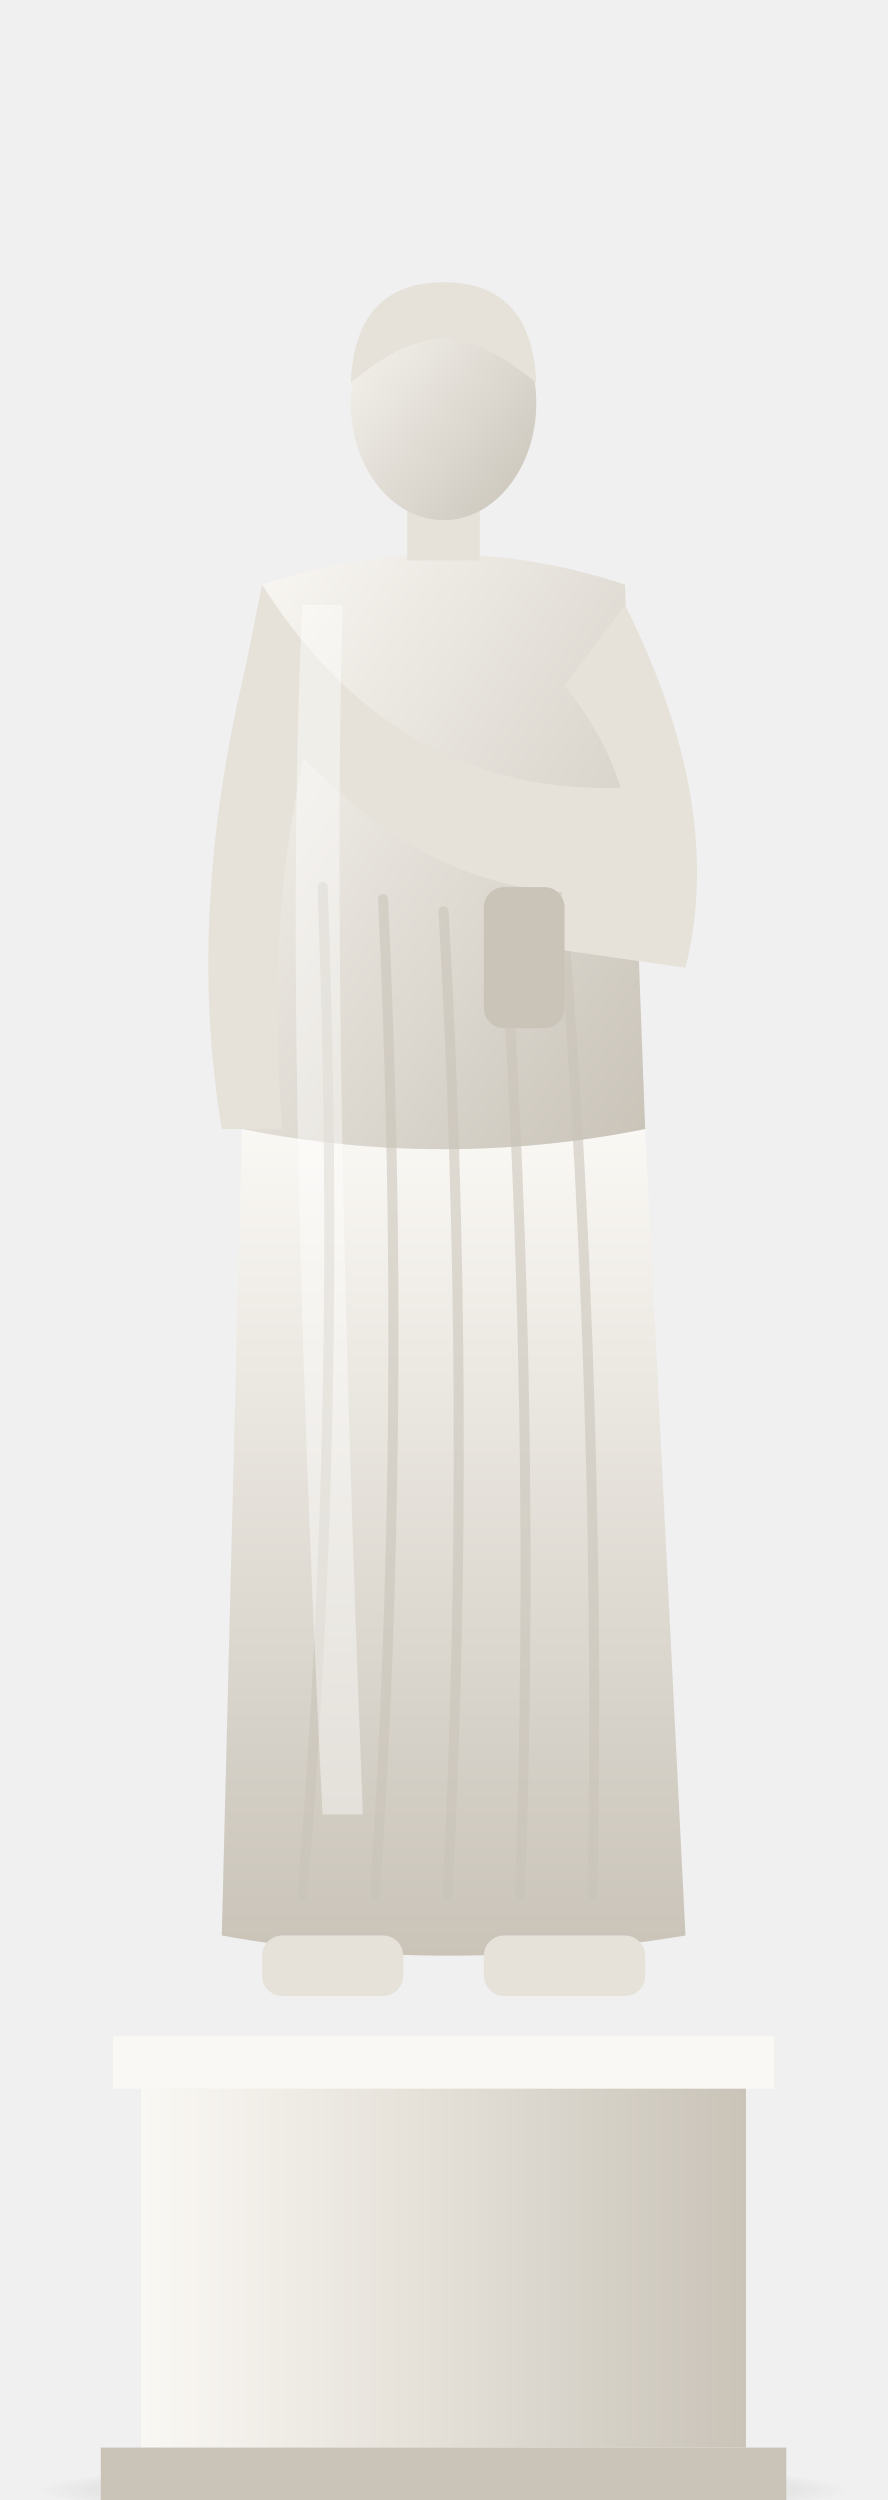
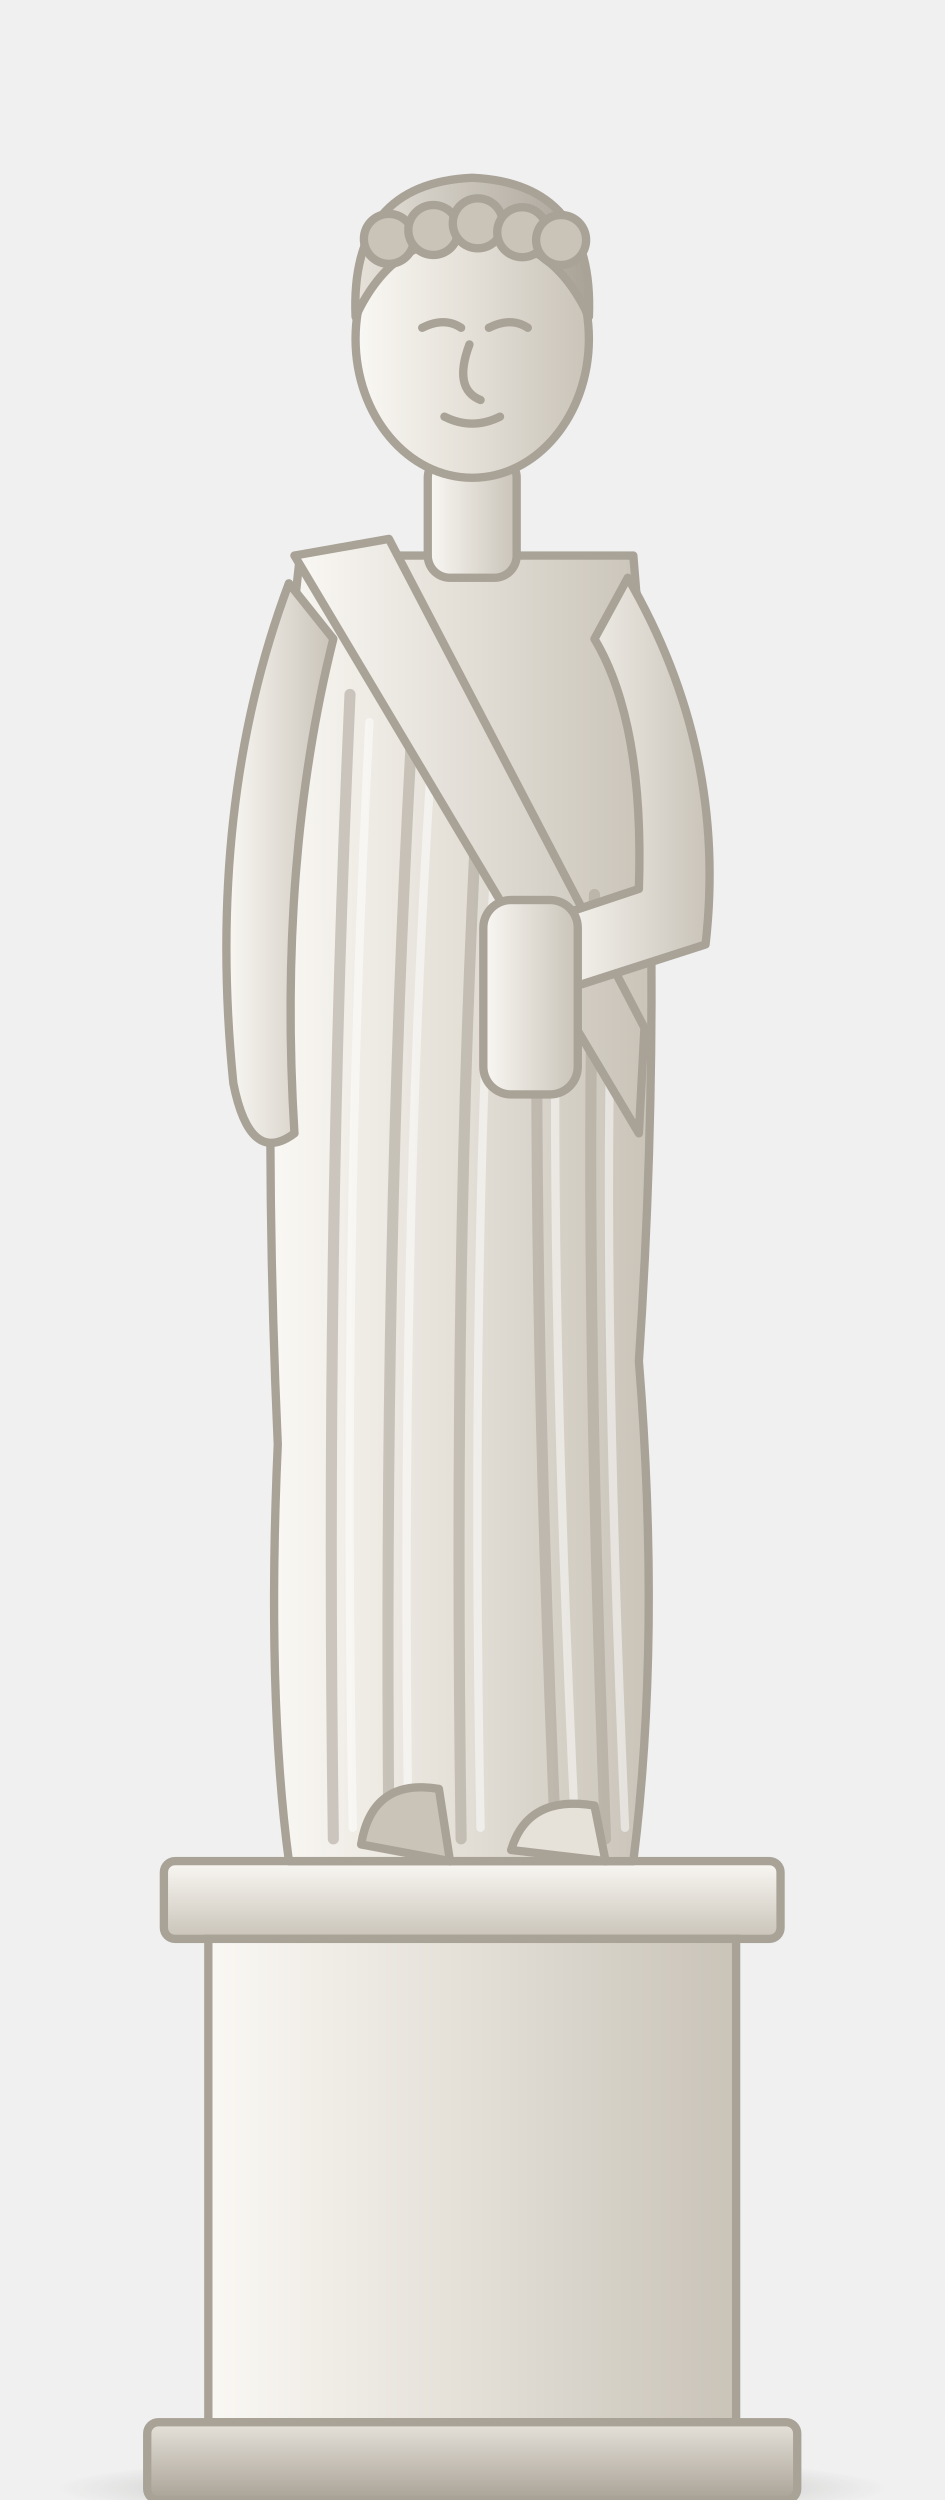
- <svg xmlns="http://www.w3.org/2000/svg" viewBox="0 0 440 1240" width="440" height="1240">
+ <svg xmlns="http://www.w3.org/2000/svg" viewBox="0 0 340 900" width="340" height="900">
  <defs>
    <radialGradient id="prop_marble_statue_01__shadow">
      <stop offset="0" stop-color="#2A1E18" stop-opacity="0.34" />
      <stop offset="0.5" stop-color="#2A1E18" stop-opacity="0.187" />
      <stop offset="1" stop-color="#2A1E18" stop-opacity="0.0" />
    </radialGradient>
-     <linearGradient id="prop_marble_statue_01__pl" x1="0" y1="0" x2="1" y2="0">
+     <linearGradient id="prop_marble_statue_01__pcap" x1="0" y1="0" x2="0" y2="1">
+       <stop offset="0" stop-color="#FAF8F4" />
+       <stop offset="1" stop-color="#C9C3B8" />
+     </linearGradient>
+     <linearGradient id="prop_marble_statue_01__pbody" x1="0" y1="0" x2="1" y2="0">
      <stop offset="0" stop-color="#FAF8F4" />
      <stop offset="0.45" stop-color="#E6E2DA" />
      <stop offset="1" stop-color="#C9C3B8" />
    </linearGradient>
-     <linearGradient id="prop_marble_statue_01__hd" x1="0" y1="0" x2="1" y2="1">
+     <linearGradient id="prop_marble_statue_01__pbase" x1="0" y1="0" x2="0" y2="1">
+       <stop offset="0" stop-color="#E6E2DA" />
+       <stop offset="1" stop-color="#A9A297" />
+     </linearGradient>
+     <linearGradient id="prop_marble_statue_01__robe" x1="0" y1="0" x2="1" y2="0">
+       <stop offset="0" stop-color="#FAF8F4" />
+       <stop offset="0.45" stop-color="#E6E2DA" />
+       <stop offset="1" stop-color="#C9C3B8" />
+     </linearGradient>
+     <linearGradient id="prop_marble_statue_01__sash" x1="0" y1="0" x2="1" y2="0">
      <stop offset="0" stop-color="#FAF8F4" />
      <stop offset="1" stop-color="#C9C3B8" />
    </linearGradient>
-     <linearGradient id="prop_marble_statue_01__ts" x1="0" y1="0" x2="1" y2="1">
+     <linearGradient id="prop_marble_statue_01__arml" x1="0" y1="0" x2="1" y2="0">
      <stop offset="0" stop-color="#FAF8F4" />
      <stop offset="1" stop-color="#C9C3B8" />
    </linearGradient>
-     <linearGradient id="prop_marble_statue_01__sk" x1="0" y1="0" x2="0" y2="1">
+     <linearGradient id="prop_marble_statue_01__armr" x1="0" y1="0" x2="1" y2="0">
      <stop offset="0" stop-color="#FAF8F4" />
      <stop offset="1" stop-color="#C9C3B8" />
    </linearGradient>
+     <linearGradient id="prop_marble_statue_01__scr" x1="0" y1="0" x2="1" y2="0">
+       <stop offset="0" stop-color="#FAF8F4" />
+       <stop offset="1" stop-color="#C9C3B8" />
+     </linearGradient>
+     <linearGradient id="prop_marble_statue_01__neck" x1="0" y1="0" x2="1" y2="0">
+       <stop offset="0" stop-color="#FAF8F4" />
+       <stop offset="1" stop-color="#C9C3B8" />
+     </linearGradient>
+     <linearGradient id="prop_marble_statue_01__head" x1="0" y1="0" x2="1" y2="0">
+       <stop offset="0" stop-color="#FAF8F4" />
+       <stop offset="0.45" stop-color="#E6E2DA" />
+       <stop offset="1" stop-color="#C9C3B8" />
+     </linearGradient>
+     <linearGradient id="prop_marble_statue_01__hair" x1="0" y1="0" x2="1" y2="0">
+       <stop offset="0" stop-color="#E6E2DA" />
+       <stop offset="1" stop-color="#A9A297" />
+     </linearGradient>
  </defs>
  <g id="prop_marble_statue_01">
-     <ellipse cx="220.0" cy="1235.1" rx="200.0" ry="14.0" fill="url(#prop_marble_statue_01__shadow)" />
+     <ellipse cx="170.0" cy="895.8" rx="150.0" ry="12.0" fill="url(#prop_marble_statue_01__shadow)" />
    <g id="plinth">
-       <rect x="56.0" y="1010.0" width="328.0" height="26.0" rx="0" fill="#FAF8F4" />
-       <rect x="70.0" y="1036.0" width="300.0" height="178.0" rx="0" fill="url(#prop_marble_statue_01__pl)" />
-       <rect x="50.0" y="1214.0" width="340.0" height="26.0" rx="0" fill="#C9C3B8" />
+       <rect x="59.0" y="670.0" width="222.0" height="28.0" rx="4" fill="url(#prop_marble_statue_01__pcap)" stroke="#A9A297" stroke-width="3" />
+       <rect x="75.0" y="698.0" width="190.0" height="174.0" rx="0" fill="url(#prop_marble_statue_01__pbody)" stroke="#A9A297" stroke-width="3" />
+       <rect x="53.0" y="872.0" width="234.0" height="28.0" rx="4" fill="url(#prop_marble_statue_01__pbase)" stroke="#A9A297" stroke-width="3" />
    </g>
-     <g id="statue" data-pivot="220,1010">
-       <path d="M120,560 Q220,580 320,560 L340,960 Q220,980 110,960 Z" fill="url(#prop_marble_statue_01__sk)" />
-       <path d="M130,290 Q220,260 310,290 L320,560 Q220,580 120,560 Z" fill="url(#prop_marble_statue_01__ts)" />
-       <path d="M130,290 Q200,400 320,390 L320,440 Q210,460 120,340 Z" fill="#E6E2DA" />
-       <path d="M160,440 Q170,700 150,940" fill="none" stroke="#C9C3B8" stroke-width="5" stroke-linecap="round" stroke-linejoin="round" opacity="0.55" />
-       <path d="M190,446 Q202,700 186,940" fill="none" stroke="#C9C3B8" stroke-width="5" stroke-linecap="round" stroke-linejoin="round" opacity="0.55" />
-       <path d="M220,452 Q234,700 222,940" fill="none" stroke="#C9C3B8" stroke-width="5" stroke-linecap="round" stroke-linejoin="round" opacity="0.55" />
-       <path d="M250,458 Q266,700 258,940" fill="none" stroke="#C9C3B8" stroke-width="5" stroke-linecap="round" stroke-linejoin="round" opacity="0.55" />
-       <path d="M280,464 Q298,700 294,940" fill="none" stroke="#C9C3B8" stroke-width="5" stroke-linecap="round" stroke-linejoin="round" opacity="0.55" />
-       <path d="M130,300 Q90,440 110,560 L140,560 Q130,440 160,340 Z" fill="#E6E2DA" />
-       <path d="M310,300 Q360,400 340,480 L270,470 L280,440 L310,440 Q320,390 280,340 Z" fill="#E6E2DA" />
-       <rect x="240.0" y="440.0" width="40.0" height="70.0" rx="10" fill="#C9C3B8" />
-       <rect x="202.0" y="248.0" width="36.0" height="30.0" rx="0" fill="#E6E2DA" />
-       <ellipse cx="220.0" cy="200.0" rx="46.0" ry="58.0" fill="url(#prop_marble_statue_01__hd)" />
-       <path d="M174,190 Q176,140 220,140 Q264,140 266,190 Q240,168 220,168 Q200,168 174,190 Z" fill="#E6E2DA" />
-       <rect x="130.0" y="960.0" width="70.0" height="30.0" rx="10" fill="#E6E2DA" />
-       <rect x="240.0" y="960.0" width="80.0" height="30.0" rx="10" fill="#E6E2DA" />
-       <path d="M150,300 Q140,500 160,900 L180,900 Q164,500 170,300 Z" fill="#FFFFFF" opacity="0.4" />
+     <g id="statue">
+       <path d="M108,200 Q92,340 100,520 Q96,610 104,670 L228,670 Q238,590 230,490 Q240,340 228,200 Z" fill="url(#prop_marble_statue_01__robe)" stroke="#A9A297" stroke-width="3" stroke-linejoin="round" />
+       <path d="M126,250 Q117.0,450 120,662" fill="none" stroke="#A9A297" stroke-width="4" stroke-linecap="round" stroke-linejoin="round" stroke-opacity="0.55" />
+       <path d="M133,260 Q123.0,450 127,658" fill="none" stroke="#FFFFFF" stroke-width="3" stroke-linecap="round" stroke-linejoin="round" stroke-opacity="0.5" />
+       <path d="M148,268 Q138.0,450 140,662" fill="none" stroke="#A9A297" stroke-width="4" stroke-linecap="round" stroke-linejoin="round" stroke-opacity="0.55" />
+       <path d="M155,278 Q144.0,450 147,658" fill="none" stroke="#FFFFFF" stroke-width="3" stroke-linecap="round" stroke-linejoin="round" stroke-opacity="0.5" />
+       <path d="M172,286 Q163.0,450 166,662" fill="none" stroke="#A9A297" stroke-width="4" stroke-linecap="round" stroke-linejoin="round" stroke-opacity="0.55" />
+       <path d="M179,296 Q169.0,450 173,658" fill="none" stroke="#FFFFFF" stroke-width="3" stroke-linecap="round" stroke-linejoin="round" stroke-opacity="0.5" />
+       <path d="M194,304 Q191.0,450 200,662" fill="none" stroke="#A9A297" stroke-width="4" stroke-linecap="round" stroke-linejoin="round" stroke-opacity="0.55" />
+       <path d="M201,314 Q197.0,450 207,658" fill="none" stroke="#FFFFFF" stroke-width="3" stroke-linecap="round" stroke-linejoin="round" stroke-opacity="0.5" />
+       <path d="M214,322 Q210.0,450 218,662" fill="none" stroke="#A9A297" stroke-width="4" stroke-linecap="round" stroke-linejoin="round" stroke-opacity="0.55" />
+       <path d="M221,332 Q216.0,450 225,658" fill="none" stroke="#FFFFFF" stroke-width="3" stroke-linecap="round" stroke-linejoin="round" stroke-opacity="0.5" />
+       <path d="M106,200 L140,194 L232,370 L230,408 Z" fill="url(#prop_marble_statue_01__sash)" stroke="#A9A297" stroke-width="3" stroke-linejoin="round" />
+       <path d="M130,664 Q134,640 158,644 L162,670 Z" fill="#C9C3B8" stroke="#A9A297" stroke-width="3" stroke-linejoin="round" />
+       <path d="M184,666 Q190,646 214,650 L218,670 Z" fill="#E6E2DA" stroke="#A9A297" stroke-width="3" stroke-linejoin="round" />
+       <path d="M104,210 Q74,290 84,390 Q90,420 106,408 Q100,310 120,230 Z" fill="url(#prop_marble_statue_01__arml)" stroke="#A9A297" stroke-width="3" stroke-linejoin="round" />
+       <path d="M226,208 Q262,270 254,340 L198,358 L200,330 L230,320 Q232,260 214,230 Z" fill="url(#prop_marble_statue_01__armr)" stroke="#A9A297" stroke-width="3" stroke-linejoin="round" />
+       <rect x="174.0" y="324.0" width="34.0" height="70.0" rx="10" fill="url(#prop_marble_statue_01__scr)" stroke="#A9A297" stroke-width="3" stroke-linejoin="round" />
+       <rect x="154.0" y="164.0" width="32.0" height="44.0" rx="8" fill="url(#prop_marble_statue_01__neck)" stroke="#A9A297" stroke-width="3" stroke-linejoin="round" />
+       <ellipse cx="170.0" cy="122.0" rx="42.0" ry="50.0" fill="url(#prop_marble_statue_01__head)" stroke="#A9A297" stroke-width="3" stroke-linejoin="round" />
+       <path d="M128,114 Q126,66 170,64 Q214,66 212,114 Q198,84 170,86 Q142,84 128,114 Z" fill="url(#prop_marble_statue_01__hair)" stroke="#A9A297" stroke-width="3" stroke-linejoin="round" />
+       <circle cx="140.0" cy="86.0" r="9.0" fill="#C9C3B8" stroke="#A9A297" stroke-width="3" stroke-linejoin="round" />
+       <circle cx="156.0" cy="82.8" r="9.0" fill="#C9C3B8" stroke="#A9A297" stroke-width="3" stroke-linejoin="round" />
+       <circle cx="172.0" cy="80.4" r="9.0" fill="#C9C3B8" stroke="#A9A297" stroke-width="3" stroke-linejoin="round" />
+       <circle cx="188.0" cy="83.6" r="9.0" fill="#C9C3B8" stroke="#A9A297" stroke-width="3" stroke-linejoin="round" />
+       <circle cx="202.0" cy="86.4" r="9.0" fill="#C9C3B8" stroke="#A9A297" stroke-width="3" stroke-linejoin="round" />
+       <path d="M152,118 q8,-4 14,0 M176,118 q8,-4 14,0" fill="none" stroke="#A9A297" stroke-width="3" stroke-linecap="round" stroke-linejoin="round" />
+       <path d="M169,124 q-6,16 4,20" fill="none" stroke="#A9A297" stroke-width="3" stroke-linecap="round" stroke-linejoin="round" />
+       <path d="M160,150 q10,5 20,0" fill="none" stroke="#A9A297" stroke-width="3" stroke-linecap="round" stroke-linejoin="round" />
    </g>
  </g>
</svg>
